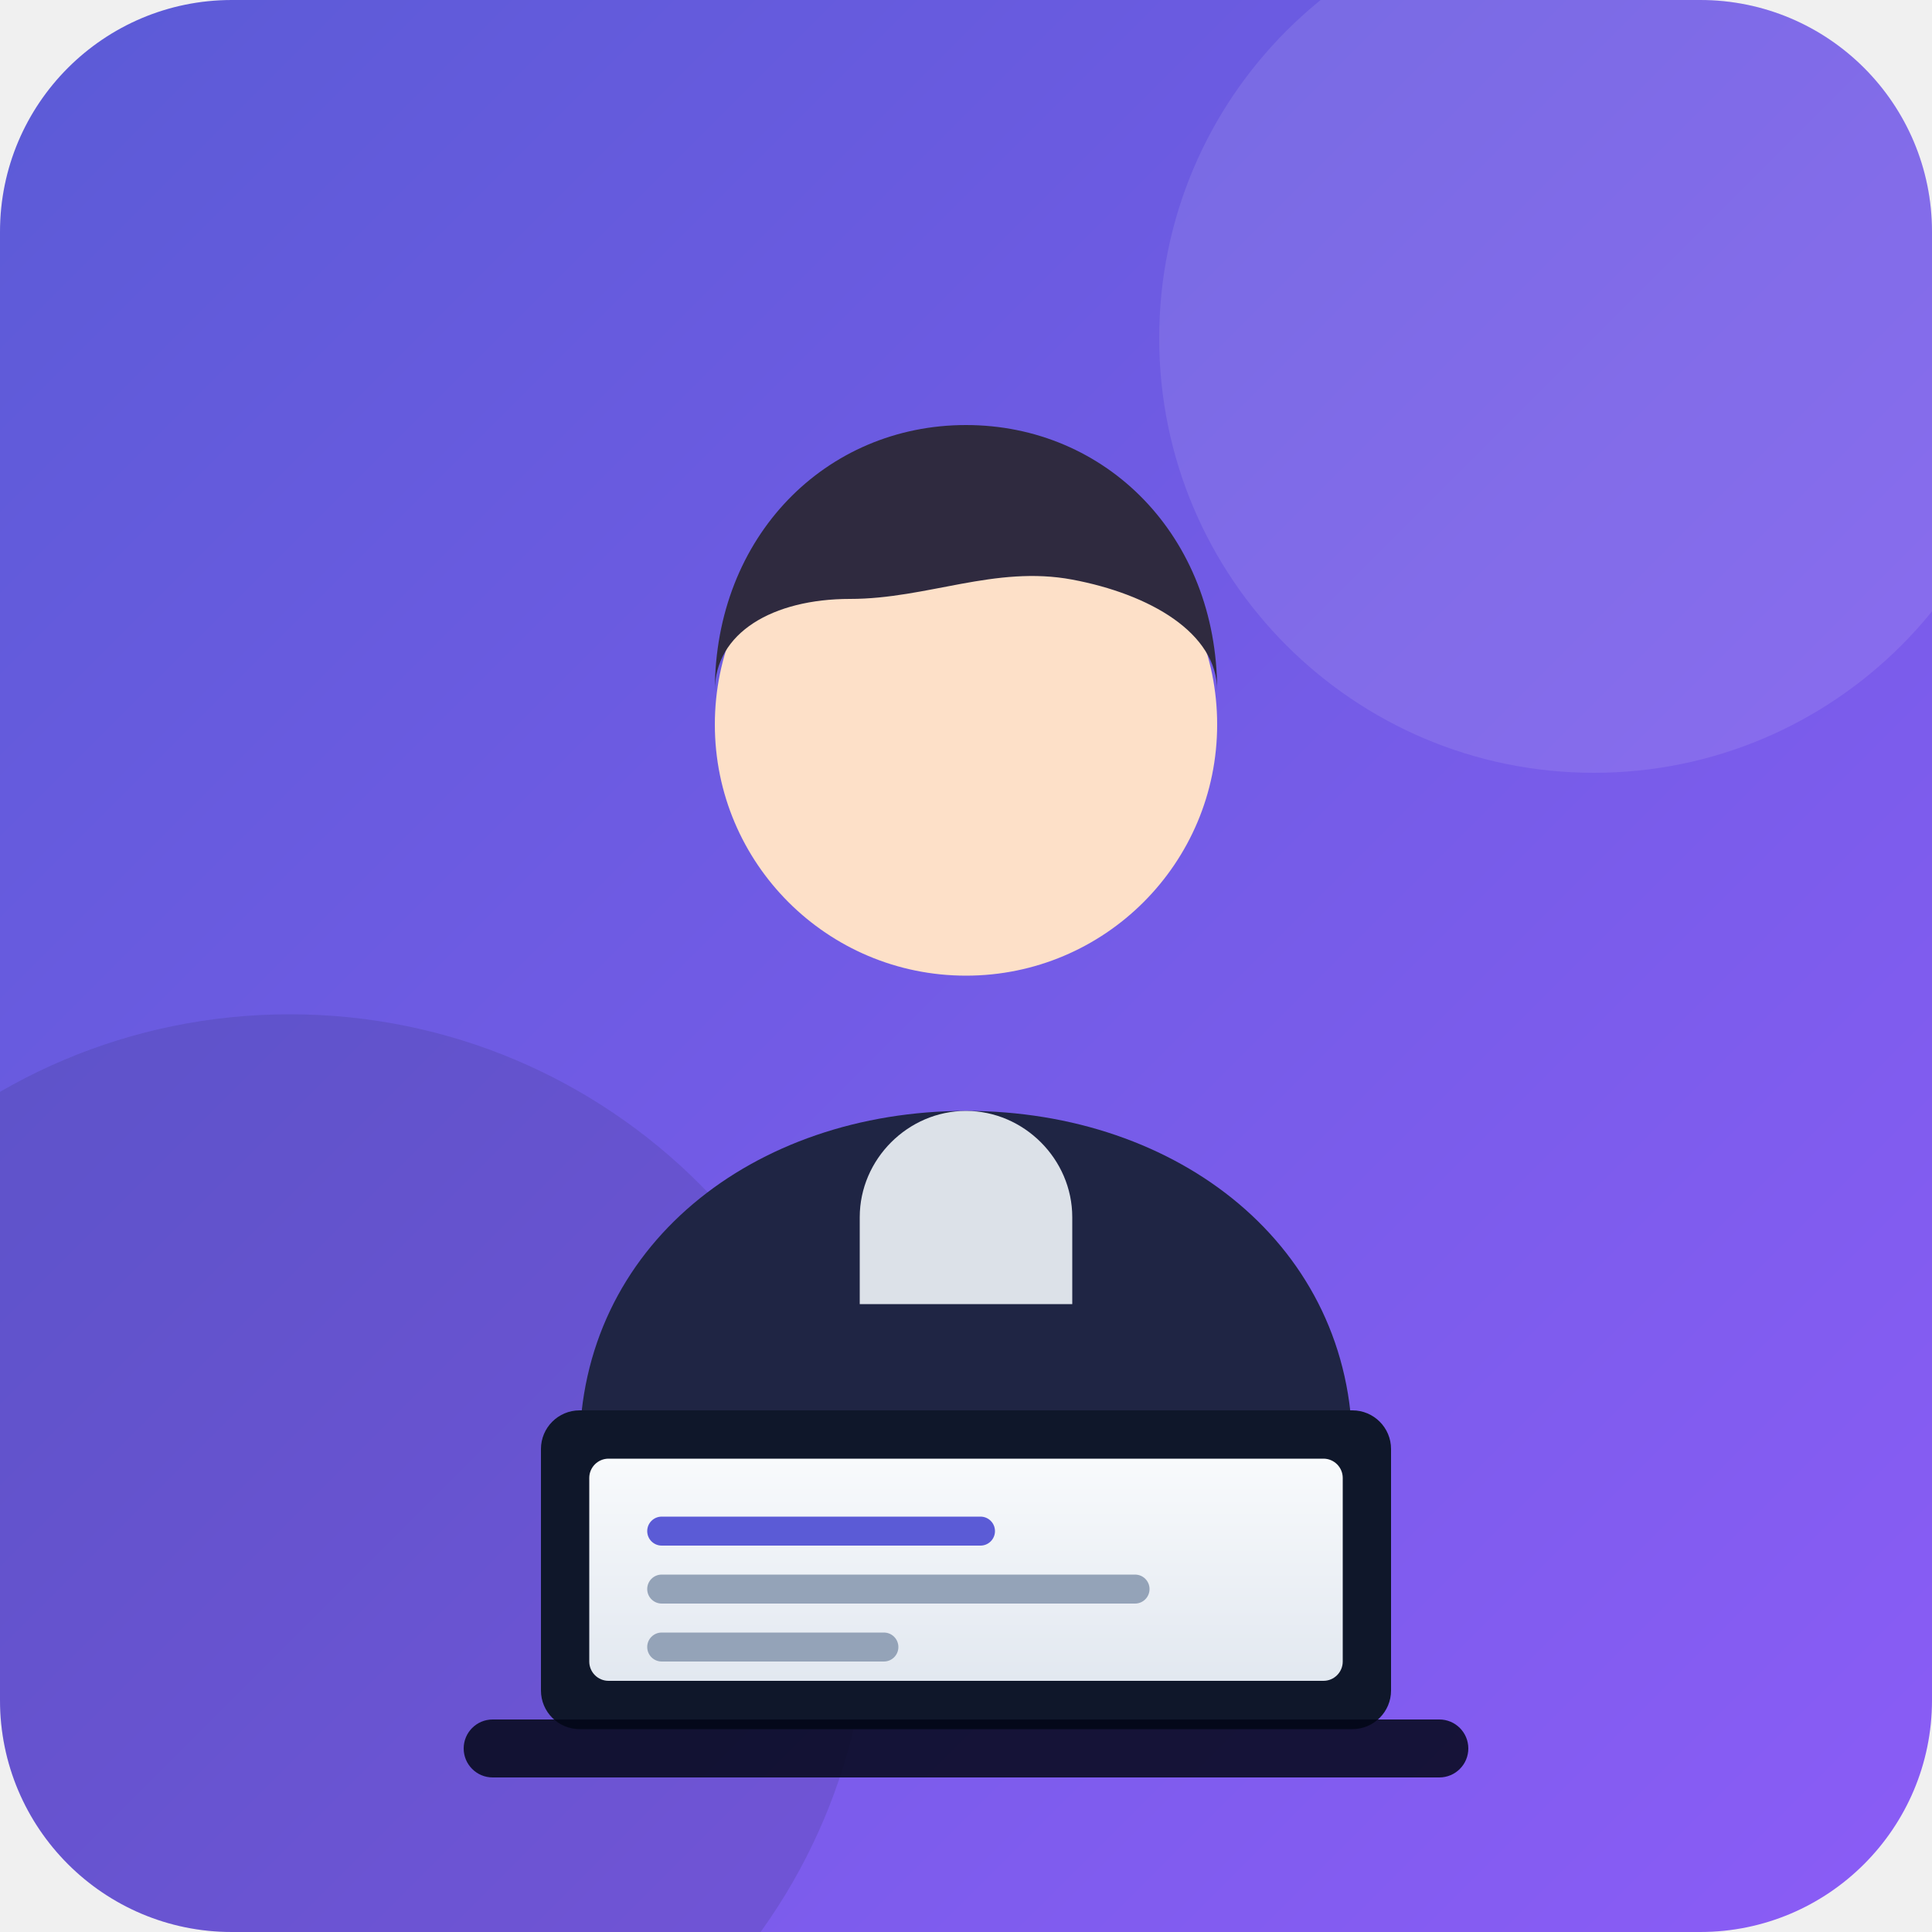
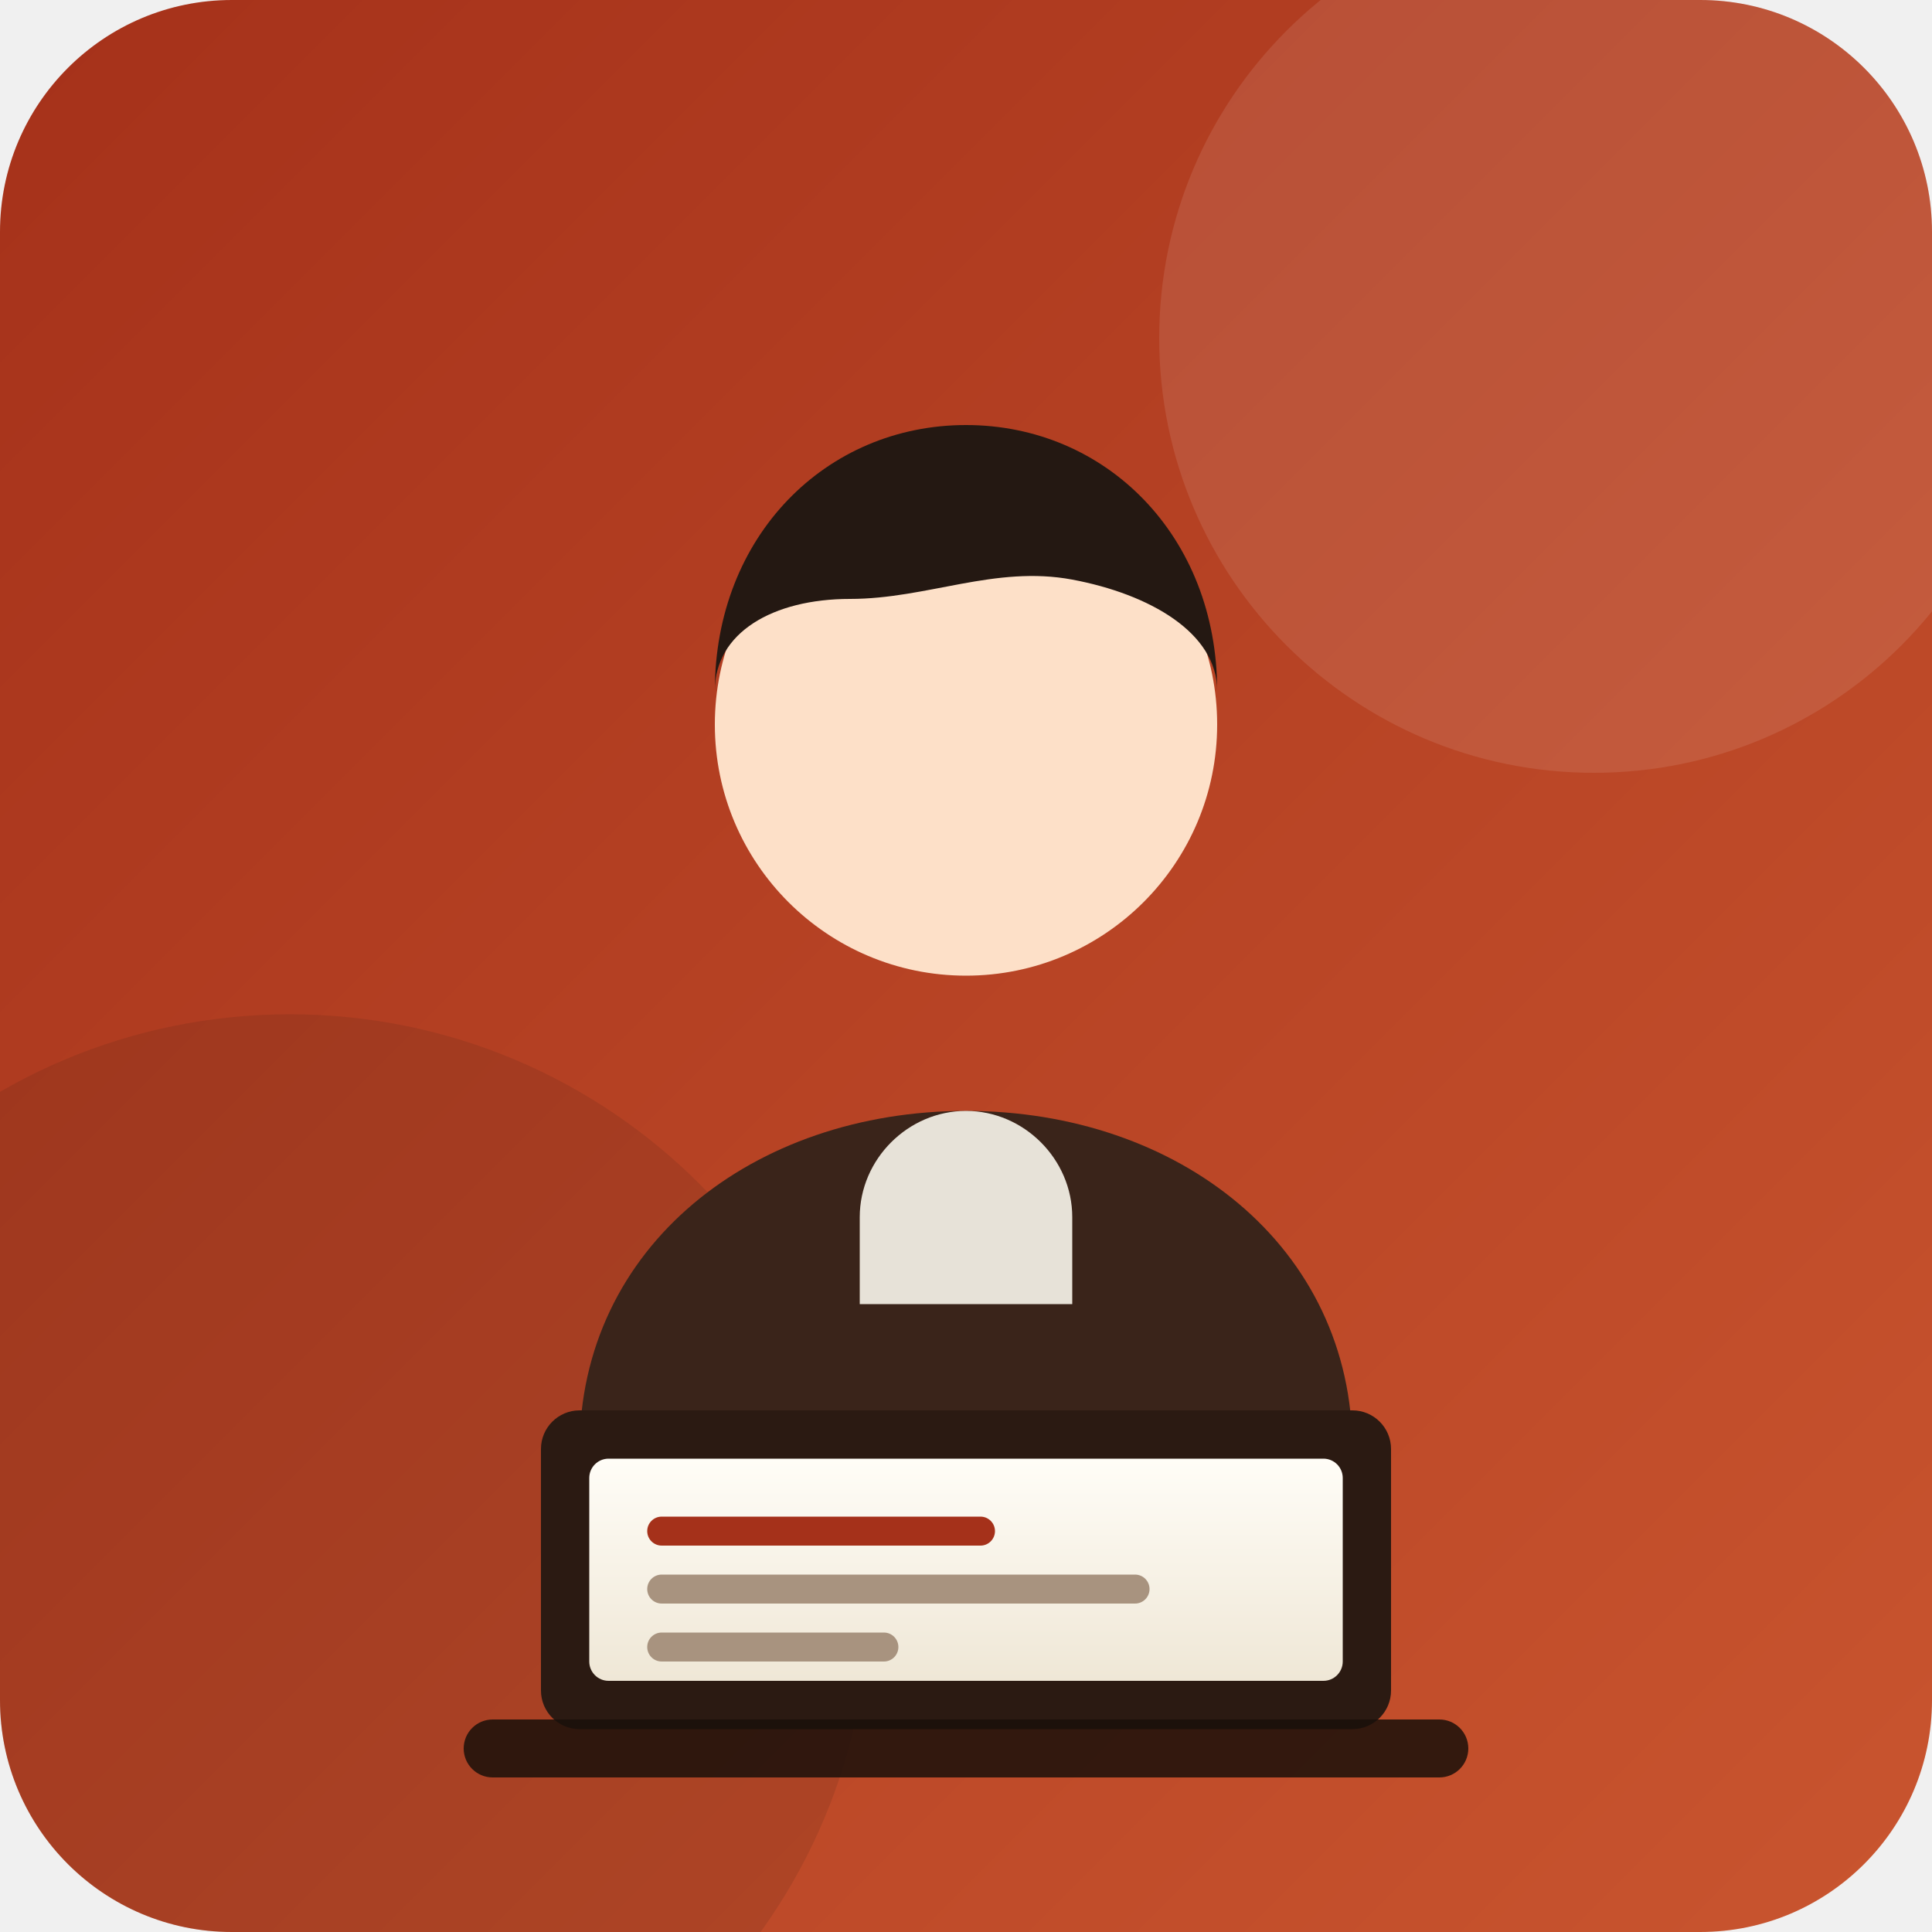
<svg xmlns="http://www.w3.org/2000/svg" viewBox="0 0 400 400" width="400" height="400" role="img" aria-label="노트북 앞에 앉아 있는 사람을 단순한 도형으로 그린 프로필 그림">
  <defs>
    <linearGradient id="bg" x1="0" y1="0" x2="1" y2="1">
-       <stop offset="0%" stop-color="#5b5bd6" />
-       <stop offset="100%" stop-color="#8b5cf6" />
+       <stop offset="0%" stop-color="#a5311a" />
+       <stop offset="100%" stop-color="#c9552f" />
    </linearGradient>
    <linearGradient id="screen" x1="0" y1="0" x2="0" y2="1">
-       <stop offset="0%" stop-color="#f8fafc" />
-       <stop offset="100%" stop-color="#e2e8f0" />
+       <stop offset="0%" stop-color="#fffdf7" />
+       <stop offset="100%" stop-color="#efe7d6" />
    </linearGradient>
    <clipPath id="frame">
      <rect x="0" y="0" width="400" height="400" rx="48" />
    </clipPath>
  </defs>
  <g clip-path="url(#frame)">
    <rect x="0" y="0" width="400" height="400" fill="url(#bg)" />
    <circle cx="330" cy="70" r="90" fill="#ffffff" opacity="0.10" />
-     <circle cx="60" cy="330" r="120" fill="#0f172a" opacity="0.12" />
+     <circle cx="60" cy="330" r="120" fill="#2b1a12" opacity="0.12" />
    <circle cx="200" cy="150" r="52" fill="#fde0c8" />
-     <path d="M148 143c0-32 23-55 52-55s52 23 52 55c0-12-14-20-30-23-16-3-30 4-46 4-16 0-28 7-28 19z" fill="#2f2a3f" />
-     <path d="M120 300c0-42 36-70 80-70s80 28 80 70v20H120z" fill="#1f2544" />
-     <path d="M200 230c-12 0-22 10-22 22v18h44v-18c0-12-10-22-22-22z" fill="#f1f5f9" opacity="0.9" />
-     <rect x="112" y="292" width="176" height="66" rx="8" fill="#0f172a" />
+     <path d="M148 143c0-32 23-55 52-55s52 23 52 55c0-12-14-20-30-23-16-3-30 4-46 4-16 0-28 7-28 19z" fill="#241812" />
+     <path d="M120 300c0-42 36-70 80-70s80 28 80 70v20H120z" fill="#3a241a" />
+     <path d="M200 230c-12 0-22 10-22 22v18h44v-18c0-12-10-22-22-22z" fill="#faf6ec" opacity="0.9" />
+     <rect x="112" y="292" width="176" height="66" rx="8" fill="#2b1a12" />
    <rect x="122" y="302" width="156" height="46" rx="4" fill="url(#screen)" />
-     <rect x="134" y="314" width="72" height="6" rx="3" fill="#5b5bd6" />
-     <rect x="134" y="326" width="104" height="6" rx="3" fill="#94a3b8" />
-     <rect x="134" y="338" width="52" height="6" rx="3" fill="#94a3b8" />
-     <rect x="96" y="356" width="208" height="12" rx="6" fill="#020617" opacity="0.85" />
+     <rect x="134" y="314" width="72" height="6" rx="3" fill="#a5311a" />
+     <rect x="134" y="326" width="104" height="6" rx="3" fill="#a8937f" />
+     <rect x="134" y="338" width="52" height="6" rx="3" fill="#a8937f" />
+     <rect x="96" y="356" width="208" height="12" rx="6" fill="#1a0f09" opacity="0.85" />
  </g>
</svg>
